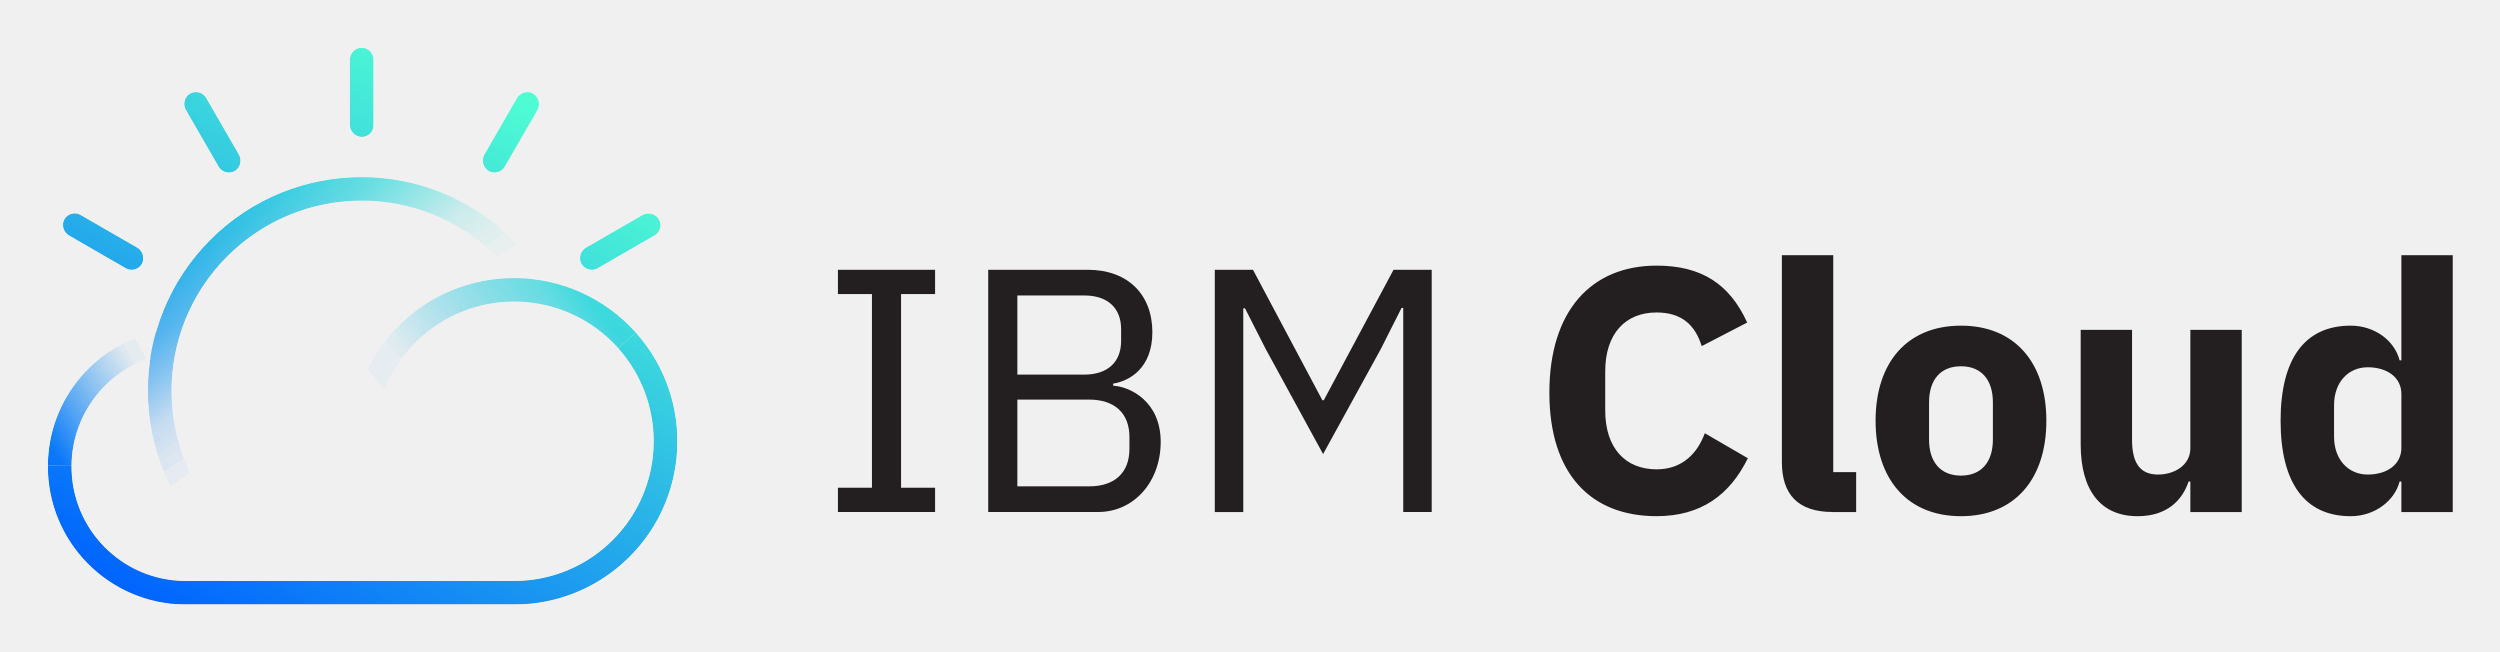
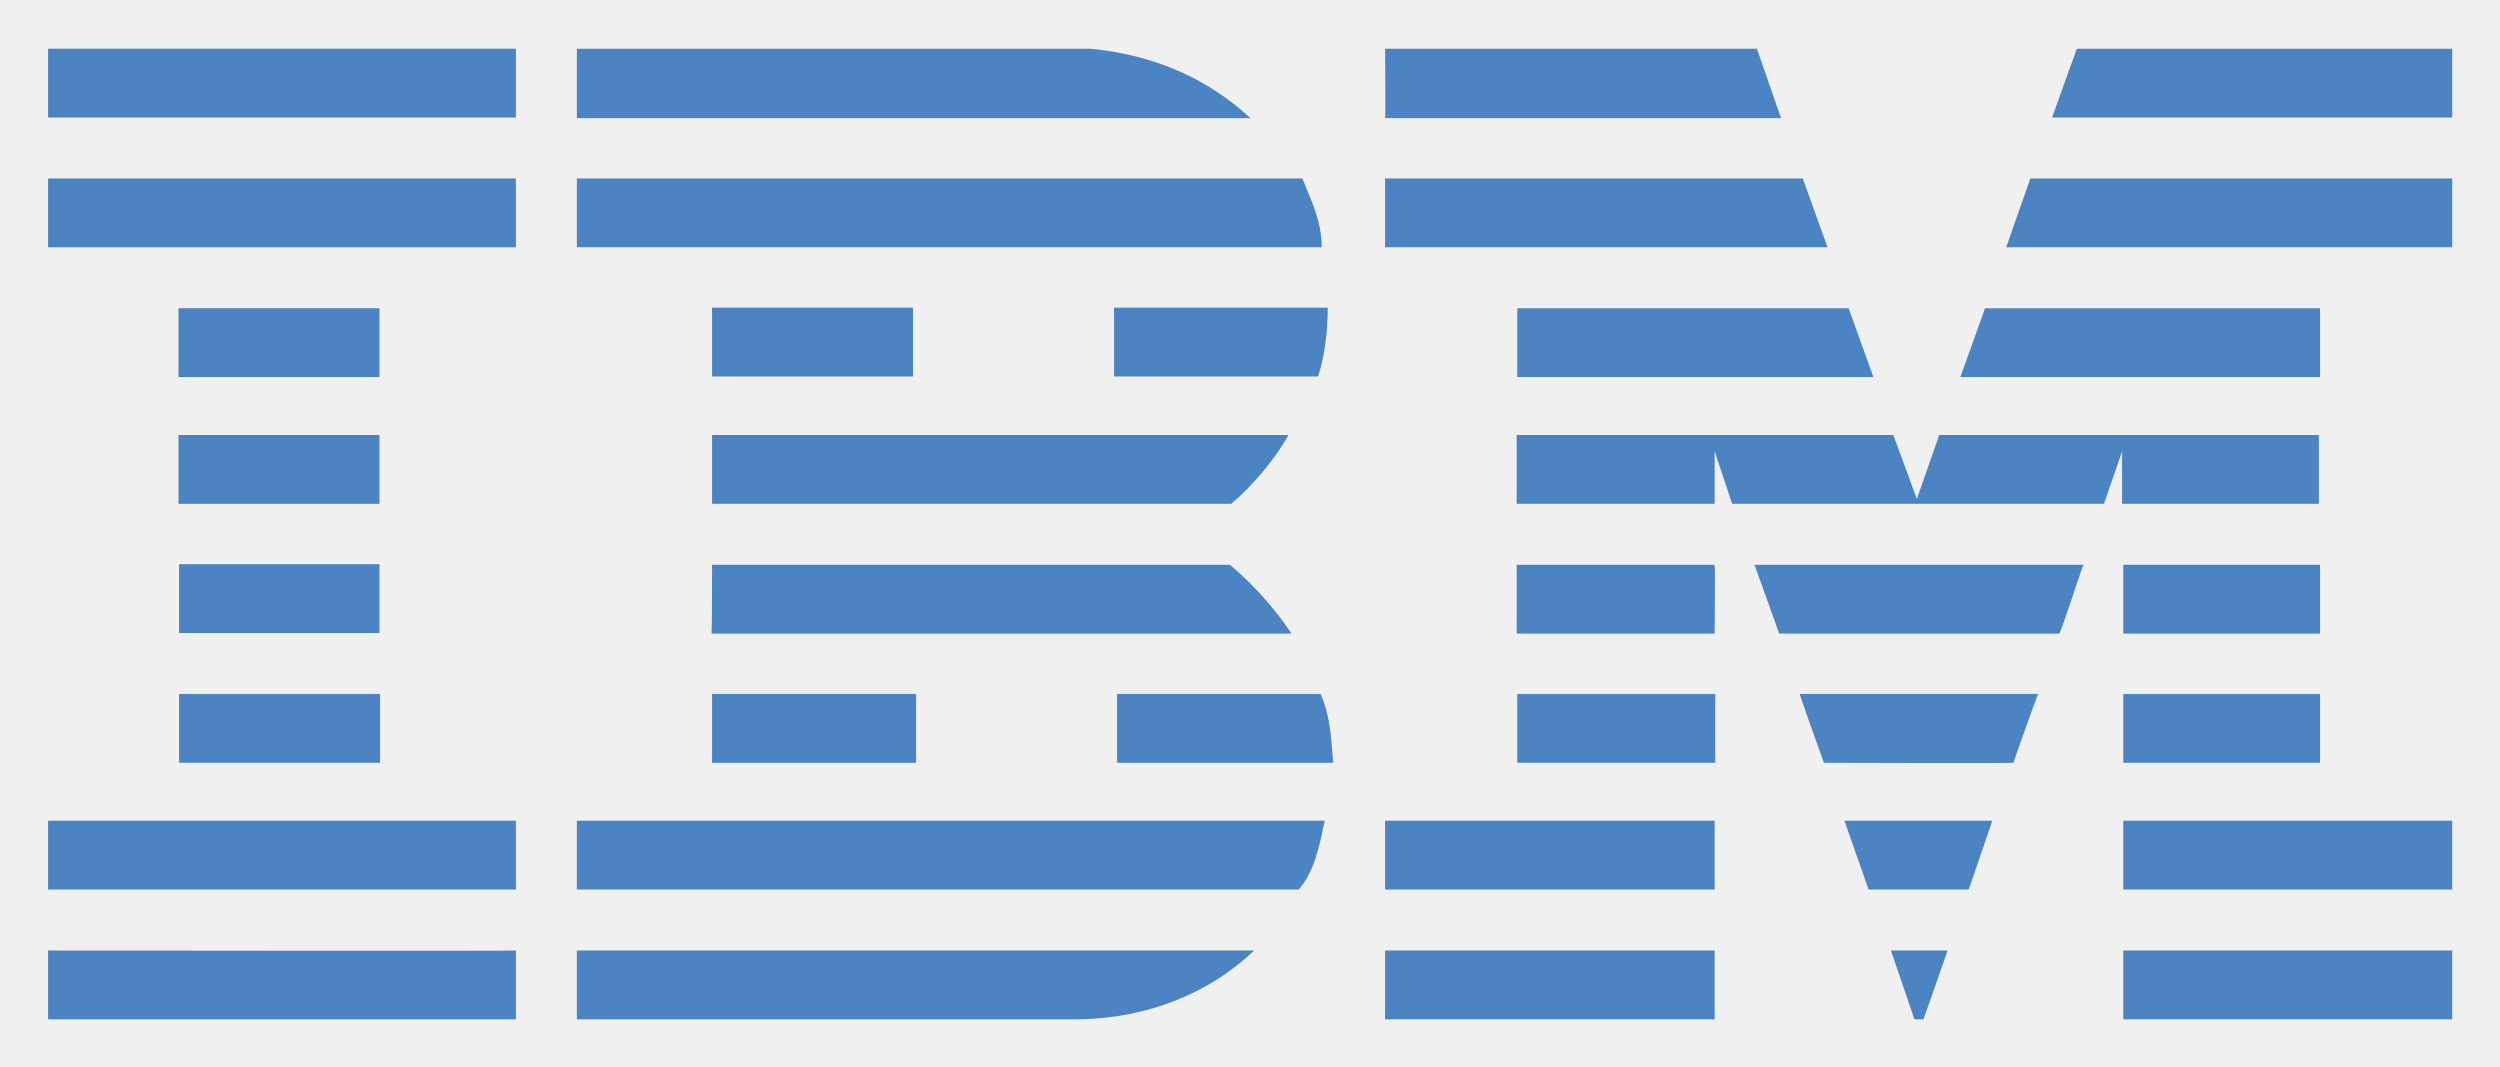
- <svg xmlns="http://www.w3.org/2000/svg" role="img" viewBox="-9.14 -8.64 891.28 232.28">
-   <style>svg {enable-background:new 0 0 874.79 215.49}</style>
-   <style>.st2{fill:#fff}</style>
-   <path id="IBM_Cloud" fill="#231f20" d="M289.59 173.9v-8.66h12.13V96.2h-12.13v-8.66h34.64v8.66H312.1v69.04h12.13v8.66h-34.64zm53.58-86.36h35.51c14.23 0 23.01 8.78 23.01 22.27 0 12.87-8.29 17.45-13.98 18.31v.74c6.19.37 16.95 5.69 16.95 20.04 0 14.23-9.53 24.99-22.27 24.99h-39.22V87.54zm10.39 37.37h23.88c8.17 0 13.11-4.33 13.11-12v-4.21c0-7.67-4.95-12-13.11-12h-23.88v28.21zm0 39.84h25.61c8.91 0 14.35-4.7 14.35-13.36v-4.21c0-8.66-5.44-13.36-14.35-13.36h-25.61v30.93zm137.58-63.6h-.62l-7.3 14.48-20.66 37.61-20.54-37.61-7.3-14.35h-.62v72.63h-10.15V87.54h13.61l24.75 46.52h.49l24.87-46.52h13.61v86.36h-10.15v-72.75zm52.09 30.19c0-29.2 14.97-45.28 38.23-45.28 15.84 0 25.98 6.43 32.29 20.29l-16.21 8.41c-2.23-7.18-6.81-12-16.09-12-11.01 0-18.31 7.42-18.31 21.03v13.86c0 13.61 7.3 21.03 18.31 21.03 9.28 0 14.6-5.81 17.2-12.87l15.34 8.91c-6.43 13.11-16.7 20.66-32.54 20.66-23.25.01-38.22-14.84-38.22-44.04zm101.08 42.56c-12.5 0-18.19-6.31-18.19-17.82V82.35h18.31v77.33h8.17v14.23h-8.29zm15.22-32.54c0-20.91 11.38-33.9 30.44-33.9 19.05 0 30.44 12.99 30.44 33.9 0 20.91-11.38 34.03-30.44 34.03-19.05 0-30.44-13.12-30.44-34.03zm41.82 6.69v-13.24c0-8.17-4.21-12.87-11.38-12.87-7.18 0-11.38 4.7-11.38 12.87v13.24c0 8.17 4.21 12.87 11.38 12.87 7.18-.01 11.38-4.71 11.38-12.87zm70.4 14.97h-.62c-2.23 6.56-7.55 12.37-18.19 12.37-13.24 0-20.29-9.28-20.29-25.61v-40.83h18.31v39.22c0 7.92 2.6 12.37 9.28 12.37 5.69 0 11.51-3.22 11.51-9.4v-42.19h18.31v64.96h-18.31v-10.89zm75.23 0h-.62c-1.86 7.05-9.03 12.37-17.45 12.37-16.46 0-24.99-12-24.99-34.03 0-22.02 8.54-33.9 24.99-33.9 8.41 0 15.59 5.2 17.45 12.37h.62V82.35h18.31v91.56h-18.31v-10.89zm0-12.01v-19.18c0-5.94-5.07-9.53-12-9.53s-12 5.32-12 13.49v11.26c0 8.17 5.07 13.49 12 13.49s12-3.59 12-9.53z" />
-   <g id="Layer_2">
-     <defs>
-       <filter id="Adobe_OpacityMaskFilter" width="224.49" height="198.62" x="7.93" y="8.26" filterUnits="userSpaceOnUse">
-         <feColorMatrix values="1 0 0 0 0 0 1 0 0 0 0 0 1 0 0 0 0 0 1 0" />
-       </filter>
-     </defs>
-     <mask id="SVGID_2_" width="224.49" height="198.62" x="7.93" y="8.26" maskUnits="userSpaceOnUse">
-       <g filter="url(#Adobe_OpacityMaskFilter)">
-         <path d="M-17.04-5.3h271.76v226.82H-17.04z" />
-         <path d="M37.72 87.65c-.74 0-1.48-.2-2.12-.57L15.54 75.5a4.42 4.42 0 0 1-2.09-5.23 4.258 4.258 0 0 1 5.44-2.57c.24.08.47.19.69.32L39.64 79.6a4.411 4.411 0 0 1 1.85 5.77 4.25 4.25 0 0 1-3.77 2.28zM72.4 52.98c-1.52 0-2.92-.81-3.68-2.13L57.13 30.79c-1.1-1.81-.77-4.15.81-5.58a4.25 4.25 0 0 1 5.99.5c.16.19.31.4.44.62l11.58 20.05c1.18 1.94.7 4.47-1.12 5.83-.72.51-1.57.77-2.43.77zm43.1-17.21V12.91a4.437 4.437 0 0 1 4.06-4.52 4.255 4.255 0 0 1 4.44 4.05v23.6c0 2.35-1.9 4.25-4.25 4.25h-.19a4.437 4.437 0 0 1-4.06-4.52zm51.6 17.21c-.87 0-1.71-.27-2.42-.76a4.422 4.422 0 0 1-1.12-5.84l11.57-20.04a4.264 4.264 0 0 1 5.81-1.56c.22.13.43.27.62.44a4.407 4.407 0 0 1 .81 5.58l-11.58 20.06a4.282 4.282 0 0 1-3.69 2.12zm34.68 34.67a4.26 4.26 0 0 1-3.77-2.27 4.399 4.399 0 0 1 1.85-5.77l19.89-11.48a4.376 4.376 0 0 1 5.52.8 4.246 4.246 0 0 1-.45 5.99c-.2.17-.41.33-.64.46l-20.28 11.7c-.65.37-1.38.57-2.12.57z" class="st2" />
-         <linearGradient id="SVGID_1_" x1="-1715.326" x2="-1561.168" y1="8007.917" y2="7980.736" gradientTransform="scale(-.5716 .5716) rotate(-45 -10336.442 2326.147)" gradientUnits="userSpaceOnUse">
-           <stop offset=".195" stop-color="#fff" stop-opacity="0" />
-           <stop offset=".287" stop-color="#fff" stop-opacity=".03" />
-           <stop offset=".501" stop-color="#fff" stop-opacity=".2" />
-           <stop offset=".793" stop-color="#fff" stop-opacity=".74" />
-           <stop offset="1" stop-color="#fff" />
-         </linearGradient>
-         <path fill="url(#SVGID_1_)" d="M65.84 184.67c-29.77-29.78-29.76-78.06.02-107.83 29.77-29.76 78.03-29.76 107.8 0 2.15 2.15 4.18 4.43 6.06 6.83 1.31 1.66 2.56 3.39 3.71 5.13l-7.09 4.68a68.247 68.247 0 0 0-3.29-4.56 69.18 69.18 0 0 0-5.4-6.08c-26.46-26.44-69.35-26.44-95.81.02-26.45 26.46-26.45 69.35 0 95.8l-6 6.01z" />
-         <path d="M174.1 207H56.76c-27.2-.19-49.09-22.38-48.91-49.58v-.03l8.5.06c-.17 22.51 17.94 40.89 40.44 41.05h117.28c27.48.01 49.76-22.25 49.77-49.73 0-12.25-4.51-24.07-12.67-33.19l6.33-5.66c21.45 23.98 19.4 60.8-4.58 82.25A58.202 58.202 0 0 1 174.1 207z" class="st2" />
-         <linearGradient id="SVGID_3_" x1="1656.833" x2="1747.19" y1="-2331.214" y2="-2279.046" gradientTransform="matrix(.5716 0 0 -.5716 -944.203 -1183.804)" gradientUnits="userSpaceOnUse">
-           <stop offset=".08" stop-color="#fff" />
-           <stop offset=".753" stop-color="#fff" stop-opacity=".07" />
-           <stop offset=".875" stop-color="#fff" stop-opacity="0" />
-         </linearGradient>
-         <path fill="url(#SVGID_3_)" d="M16.35 157.45l-8.5-.06c.15-23.9 17.46-44.23 41.04-48.2l1.42 8.38c-19.51 3.28-33.84 20.11-33.96 39.88z" />
-         <linearGradient id="SVGID_4_" x1="1863.37" x2="2000.813" y1="-2341.058" y2="-2225.73" gradientTransform="matrix(.5716 0 0 -.5716 -944.203 -1183.804)" gradientUnits="userSpaceOnUse">
-           <stop offset=".138" stop-color="#fff" stop-opacity="0" />
-           <stop offset=".32" stop-color="#fff" stop-opacity=".07" />
-           <stop offset=".847" stop-color="#fff" stop-opacity=".764" />
-           <stop offset=".947" stop-color="#fff" />
-         </linearGradient>
-         <path fill="url(#SVGID_4_)" d="M124.34 148.38l-8.49-.06c.24-32.17 26.51-58.05 58.68-57.81 16.42.12 32.03 7.17 42.97 19.41l-6.33 5.66c-18.32-20.48-49.77-22.23-70.25-3.91a49.813 49.813 0 0 0-16.58 36.71z" />
-       </g>
-     </mask>
-     <linearGradient id="SVGID_5_" x1="177.537" x2="64.369" y1="137.109" y2="-58.904" gradientTransform="matrix(1 0 0 -1 0 159.746)" gradientUnits="userSpaceOnUse">
-       <stop offset="0" stop-color="#50ffd2" />
-       <stop offset="1" stop-color="#0064ff" />
-     </linearGradient>
-     <path fill="url(#SVGID_5_)" d="M37.81 87.52c-.74 0-1.48-.2-2.12-.57L15.63 75.37a4.42 4.42 0 0 1-2.09-5.23 4.258 4.258 0 0 1 5.44-2.57c.24.08.47.19.69.32l20.06 11.59a4.411 4.411 0 0 1 1.85 5.77 4.28 4.28 0 0 1-3.77 2.27zm34.67-34.67c-1.52 0-2.92-.81-3.68-2.13L57.22 30.66c-1.1-1.81-.77-4.15.81-5.57a4.25 4.25 0 0 1 5.99.5c.16.19.31.4.44.62l11.57 20.05c1.18 1.94.7 4.47-1.12 5.83-.71.49-1.56.76-2.43.76zm43.11-17.21V12.78a4.437 4.437 0 0 1 4.06-4.52 4.255 4.255 0 0 1 4.44 4.05c0 .06.01.13.01.19v23.41c0 2.35-1.9 4.25-4.25 4.25h-.19c-2.35-.2-4.13-2.18-4.07-4.52zm51.6 17.21c-.87 0-1.71-.27-2.42-.76a4.422 4.422 0 0 1-1.12-5.84l11.57-20.04a4.26 4.26 0 0 1 5.81-1.56c.22.13.43.27.62.44a4.42 4.42 0 0 1 .81 5.57l-11.58 20.06a4.27 4.27 0 0 1-3.69 2.13zm34.67 34.67a4.26 4.26 0 0 1-3.77-2.27c-1.01-2.11-.2-4.65 1.85-5.77L219.83 68c1.8-1.09 4.11-.76 5.52.8a4.246 4.246 0 0 1-.45 5.99c-.2.17-.41.33-.64.46l-20.28 11.71c-.64.36-1.37.56-2.12.56zM65.92 184.54c-29.77-29.78-29.76-78.06.02-107.83 29.77-29.76 78.03-29.76 107.8 0a75.72 75.72 0 0 1 6.07 6.83c1.31 1.66 2.56 3.39 3.7 5.13l-7.09 4.68a68.247 68.247 0 0 0-3.29-4.56 69.18 69.18 0 0 0-5.4-6.08c-26.46-26.45-69.36-26.45-95.81.01-26.45 26.46-26.45 69.35 0 95.8l-6 6.02zm108.27 22.33H56.85c-27.2-.19-49.09-22.38-48.91-49.58v-.03l8.49.06c-.17 22.51 17.94 40.89 40.44 41.05h117.28c27.48.01 49.76-22.25 49.77-49.73.01-12.25-4.5-24.06-12.67-33.19l6.33-5.66c21.45 23.98 19.39 60.8-4.58 82.25a58.196 58.196 0 0 1-38.81 14.83zM16.43 157.32l-8.49-.06c.15-23.9 17.46-44.23 41.04-48.2l1.42 8.38c-19.52 3.28-33.84 20.1-33.97 39.88zm108-9.07l-8.5-.06c.24-32.17 26.51-58.05 58.68-57.81 16.42.12 32.03 7.17 42.98 19.41l-6.33 5.66c-18.32-20.48-49.77-22.23-70.25-3.91a49.74 49.74 0 0 0-16.58 36.71z" mask="url(#SVGID_2_)" />
-   </g>
+ <svg xmlns="http://www.w3.org/2000/svg" role="img" viewBox="-7.97 34.03 414.18 176.68">
+   <style>svg {enable-background:new 0 0 400 245}</style>
+   <style>.st0{fill:#4c83c3}</style>
+   <path d="M398.3 53.5H332l4.1-11.4h62.2zM221.5 42.1h61.6l4 11.5h-65.6c.1-.1 0-11.5 0-11.5zm-48.8 0c10.1 1 19 4.6 26.5 11.5H87.6V42.1h85.1z" class="st0" />
+   <path d="M0 42.1h77.5v11.4H0z" class="st0" />
+   <path d="M398.3 75h-73.9l4-11.4h69.9V75zm-103.5 0h-73.3V63.6h69.2zm-87-11.4c1.5 3.8 3.2 7 3.2 11.4H87.6V63.6h120.2z" class="st0" />
+   <path d="M0 63.6h77.5V75H0z" class="st0" />
+   <path d="M316.8 96.5l4.1-11.4h55.5v11.4zm-18.5-11.4l4.1 11.4h-59V85.1zM212 85c0 3.9-.5 8-1.6 11.4h-33.8V85H212z" class="st0" />
+   <path d="M21.6 85.1h33.3v11.4H21.6z" class="st0" />
+   <path d="M110 85h33.3v11.4H110z" class="st0" />
+   <path d="M276.1 108.8v8.7h-32.8v-11.4h62.4l3.9 10.6 3.7-10.6h62.9v11.4h-32.6v-8.7l-3 8.7H279l-2.9-8.7zM110 106.1h95.5c-2.1 3.8-5.9 8.4-9.5 11.4h-86v-11.4z" class="st0" />
+   <path d="M21.6 106.1h33.3v11.4H21.6z" class="st0" />
+   <path d="M343.8 127.6h32.6V139h-32.6z" class="st0" />
+   <path d="M276.1 127.6h-32.8V139h32.8c0-.1.1-11.4 0-11.4zm61.1 0c-.1 0-3.8 11.4-4 11.4h-46.4l-4.1-11.4h54.5zm-227.2 0h85.8c3.9 3.3 7.5 7.3 10.2 11.4h-96.1c.1-.1.1-11.4.1-11.4zm-55.1 11.3v-11.4H21.7v11.4h33.2z" class="st0" />
+   <path d="M343.8 149h32.6v11.4h-32.6z" class="st0" />
+   <path d="M243.4 149h32.8v11.4h-32.8z" class="st0" />
+   <path d="M325.6 160.4c0-.1 4-11.4 4.1-11.4h-39.5c-.1 0 4 11.4 4 11.4s31.4.1 31.4 0zm-215.6 0V149h33.8v11.4H110zM210.8 149c1.6 3.4 1.8 7.5 2.1 11.4h-35.8V149h33.7z" class="st0" />
+   <path d="M21.7 149H55v11.4H21.7z" class="st0" />
+   <path d="M343.8 170h54.5v11.4h-54.5z" class="st0" />
+   <path d="M221.5 170h54.6v11.4h-54.6z" class="st0" />
+   <path d="M318.2 181.4h-16.6l-4-11.4h24.5zM0 170v11.4h77.5V170H0zm211.5 0c-.8 3.8-1.6 8.3-4.3 11.4H87.6V170h123.9zm99.2 32.9h-1.5l-3.9-11.4h9.4z" class="st0" />
+   <path d="M343.8 191.5h54.5v11.4h-54.5z" class="st0" />
+   <path d="M87.6 202.9v-11.4h112.2c-7.5 7.2-17.8 11.2-28.9 11.4H87.6" class="st0" />
+   <path d="M221.5 191.5h54.6v11.4h-54.6z" class="st0" />
+   <path d="M77.5 191.5v11.4H0v-11.4s77.4.1 77.5 0z" class="st0" />
</svg>
